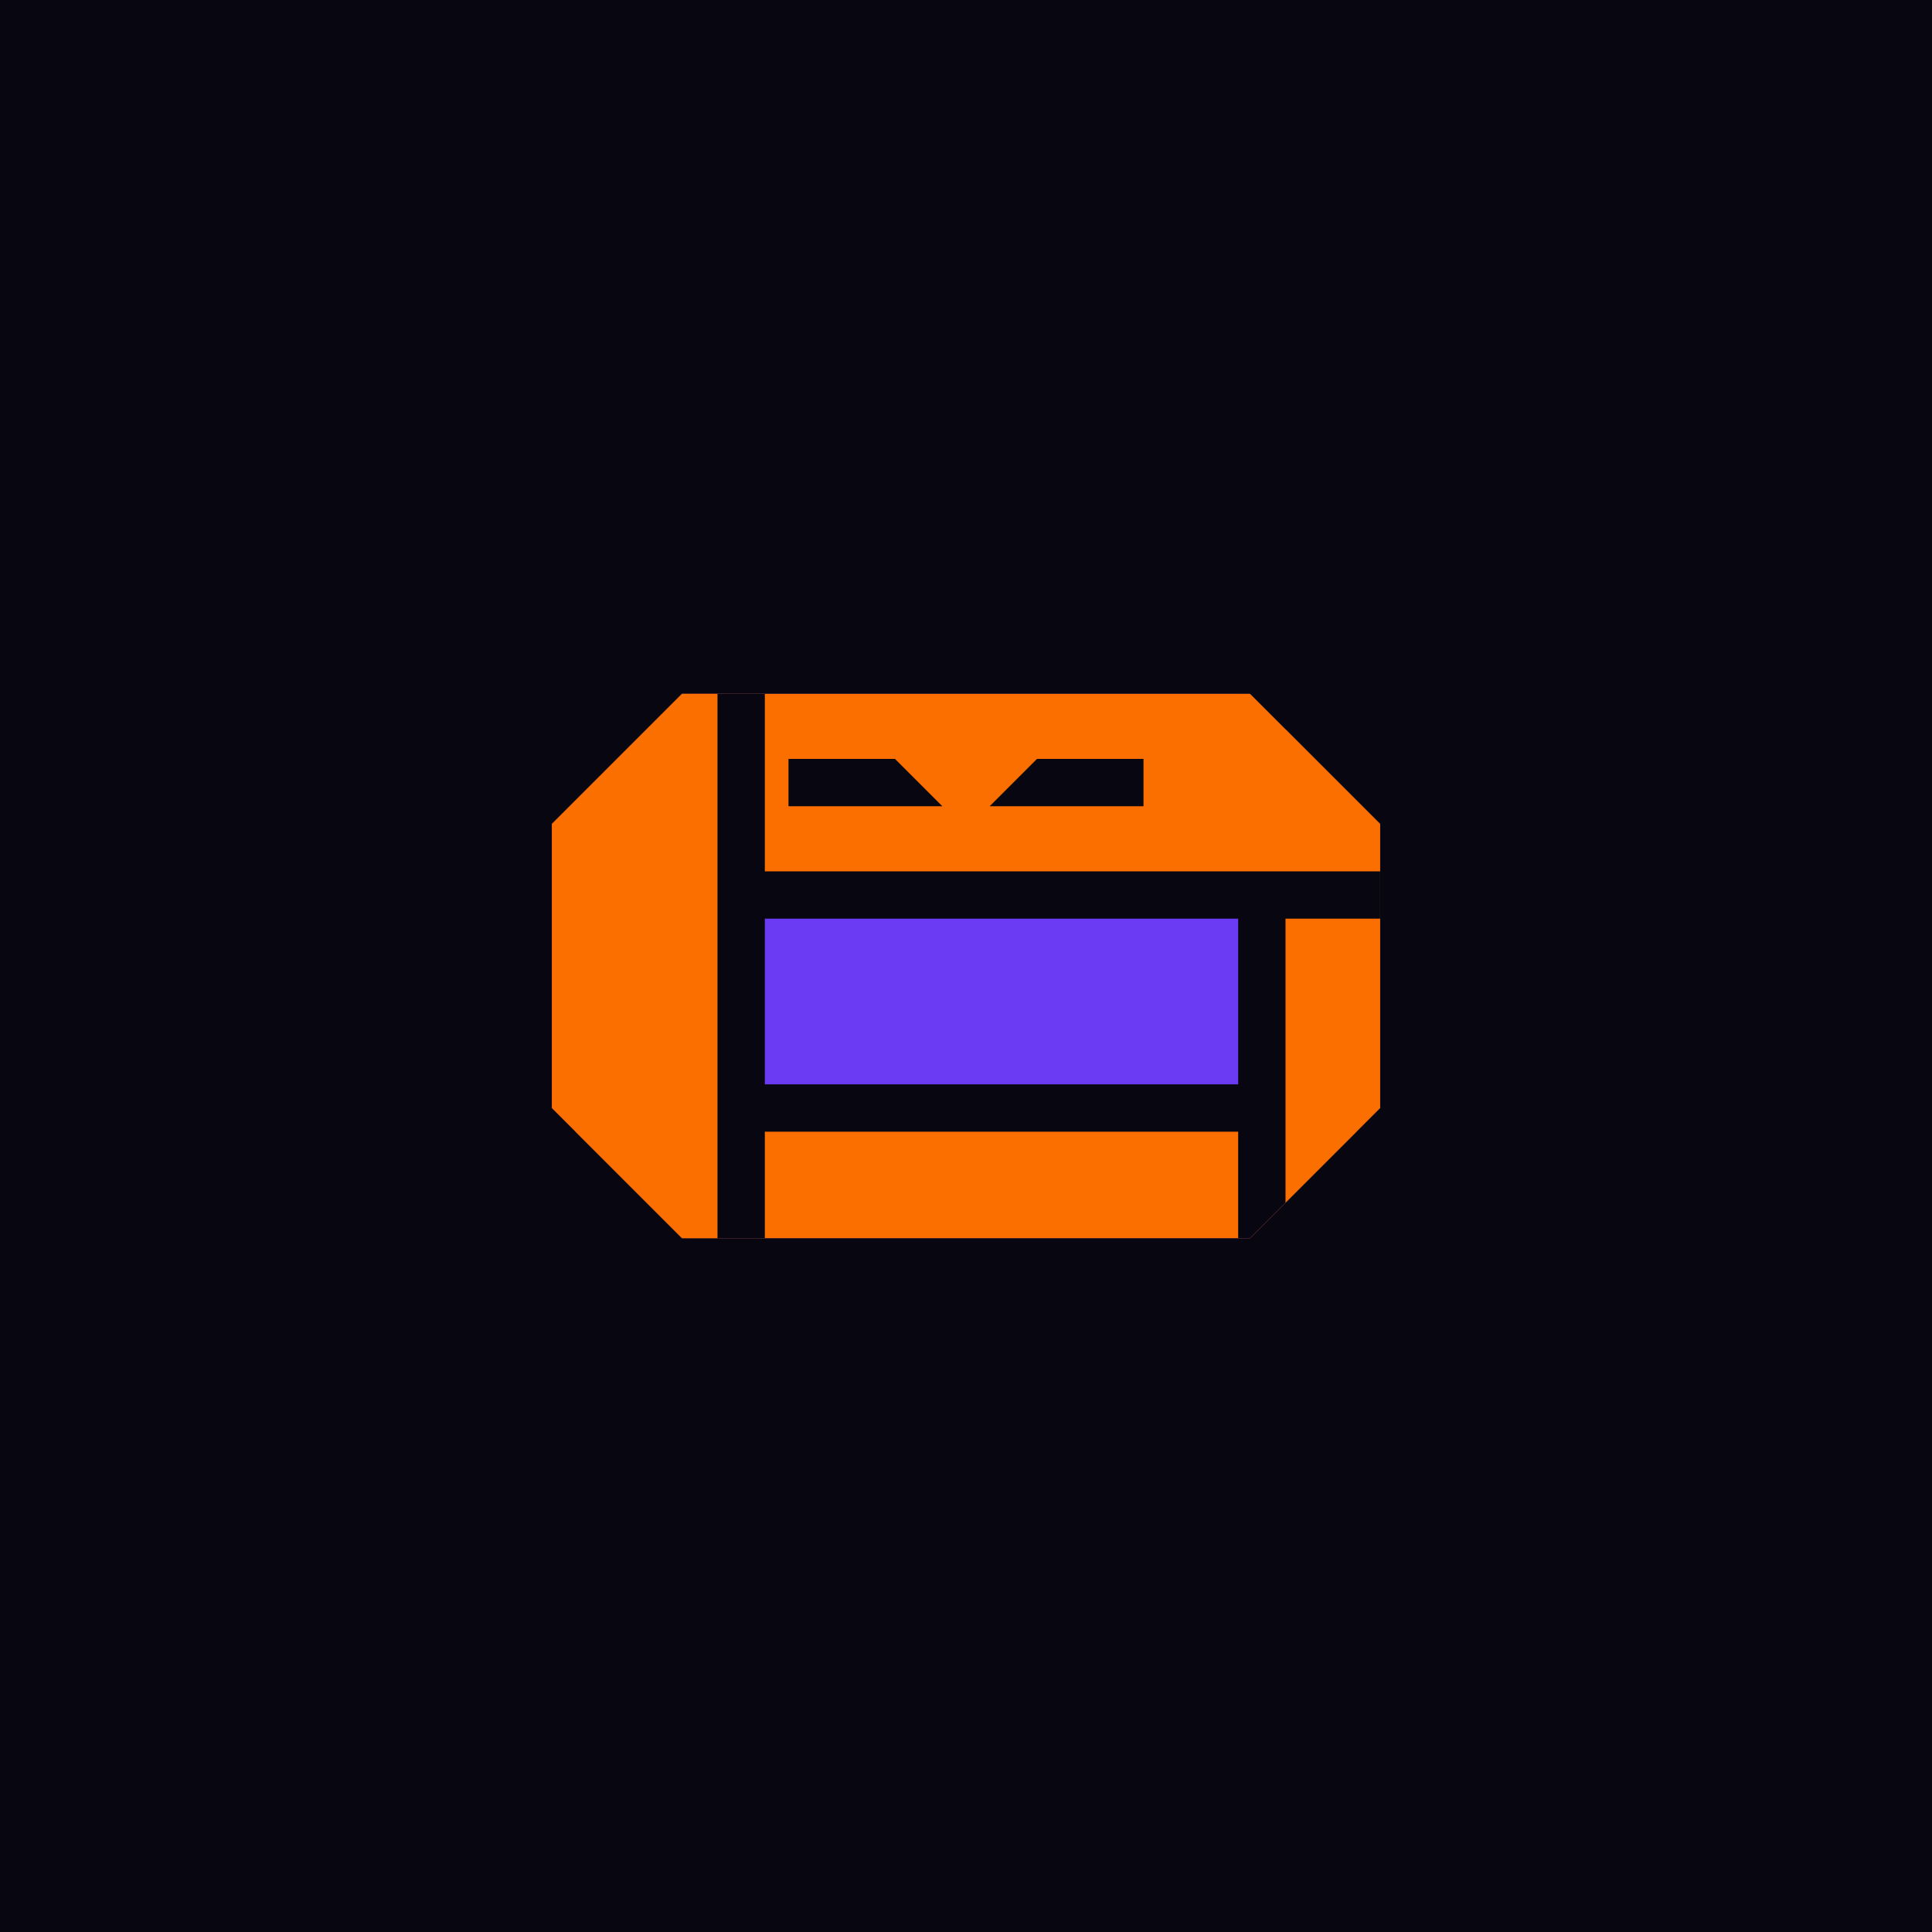
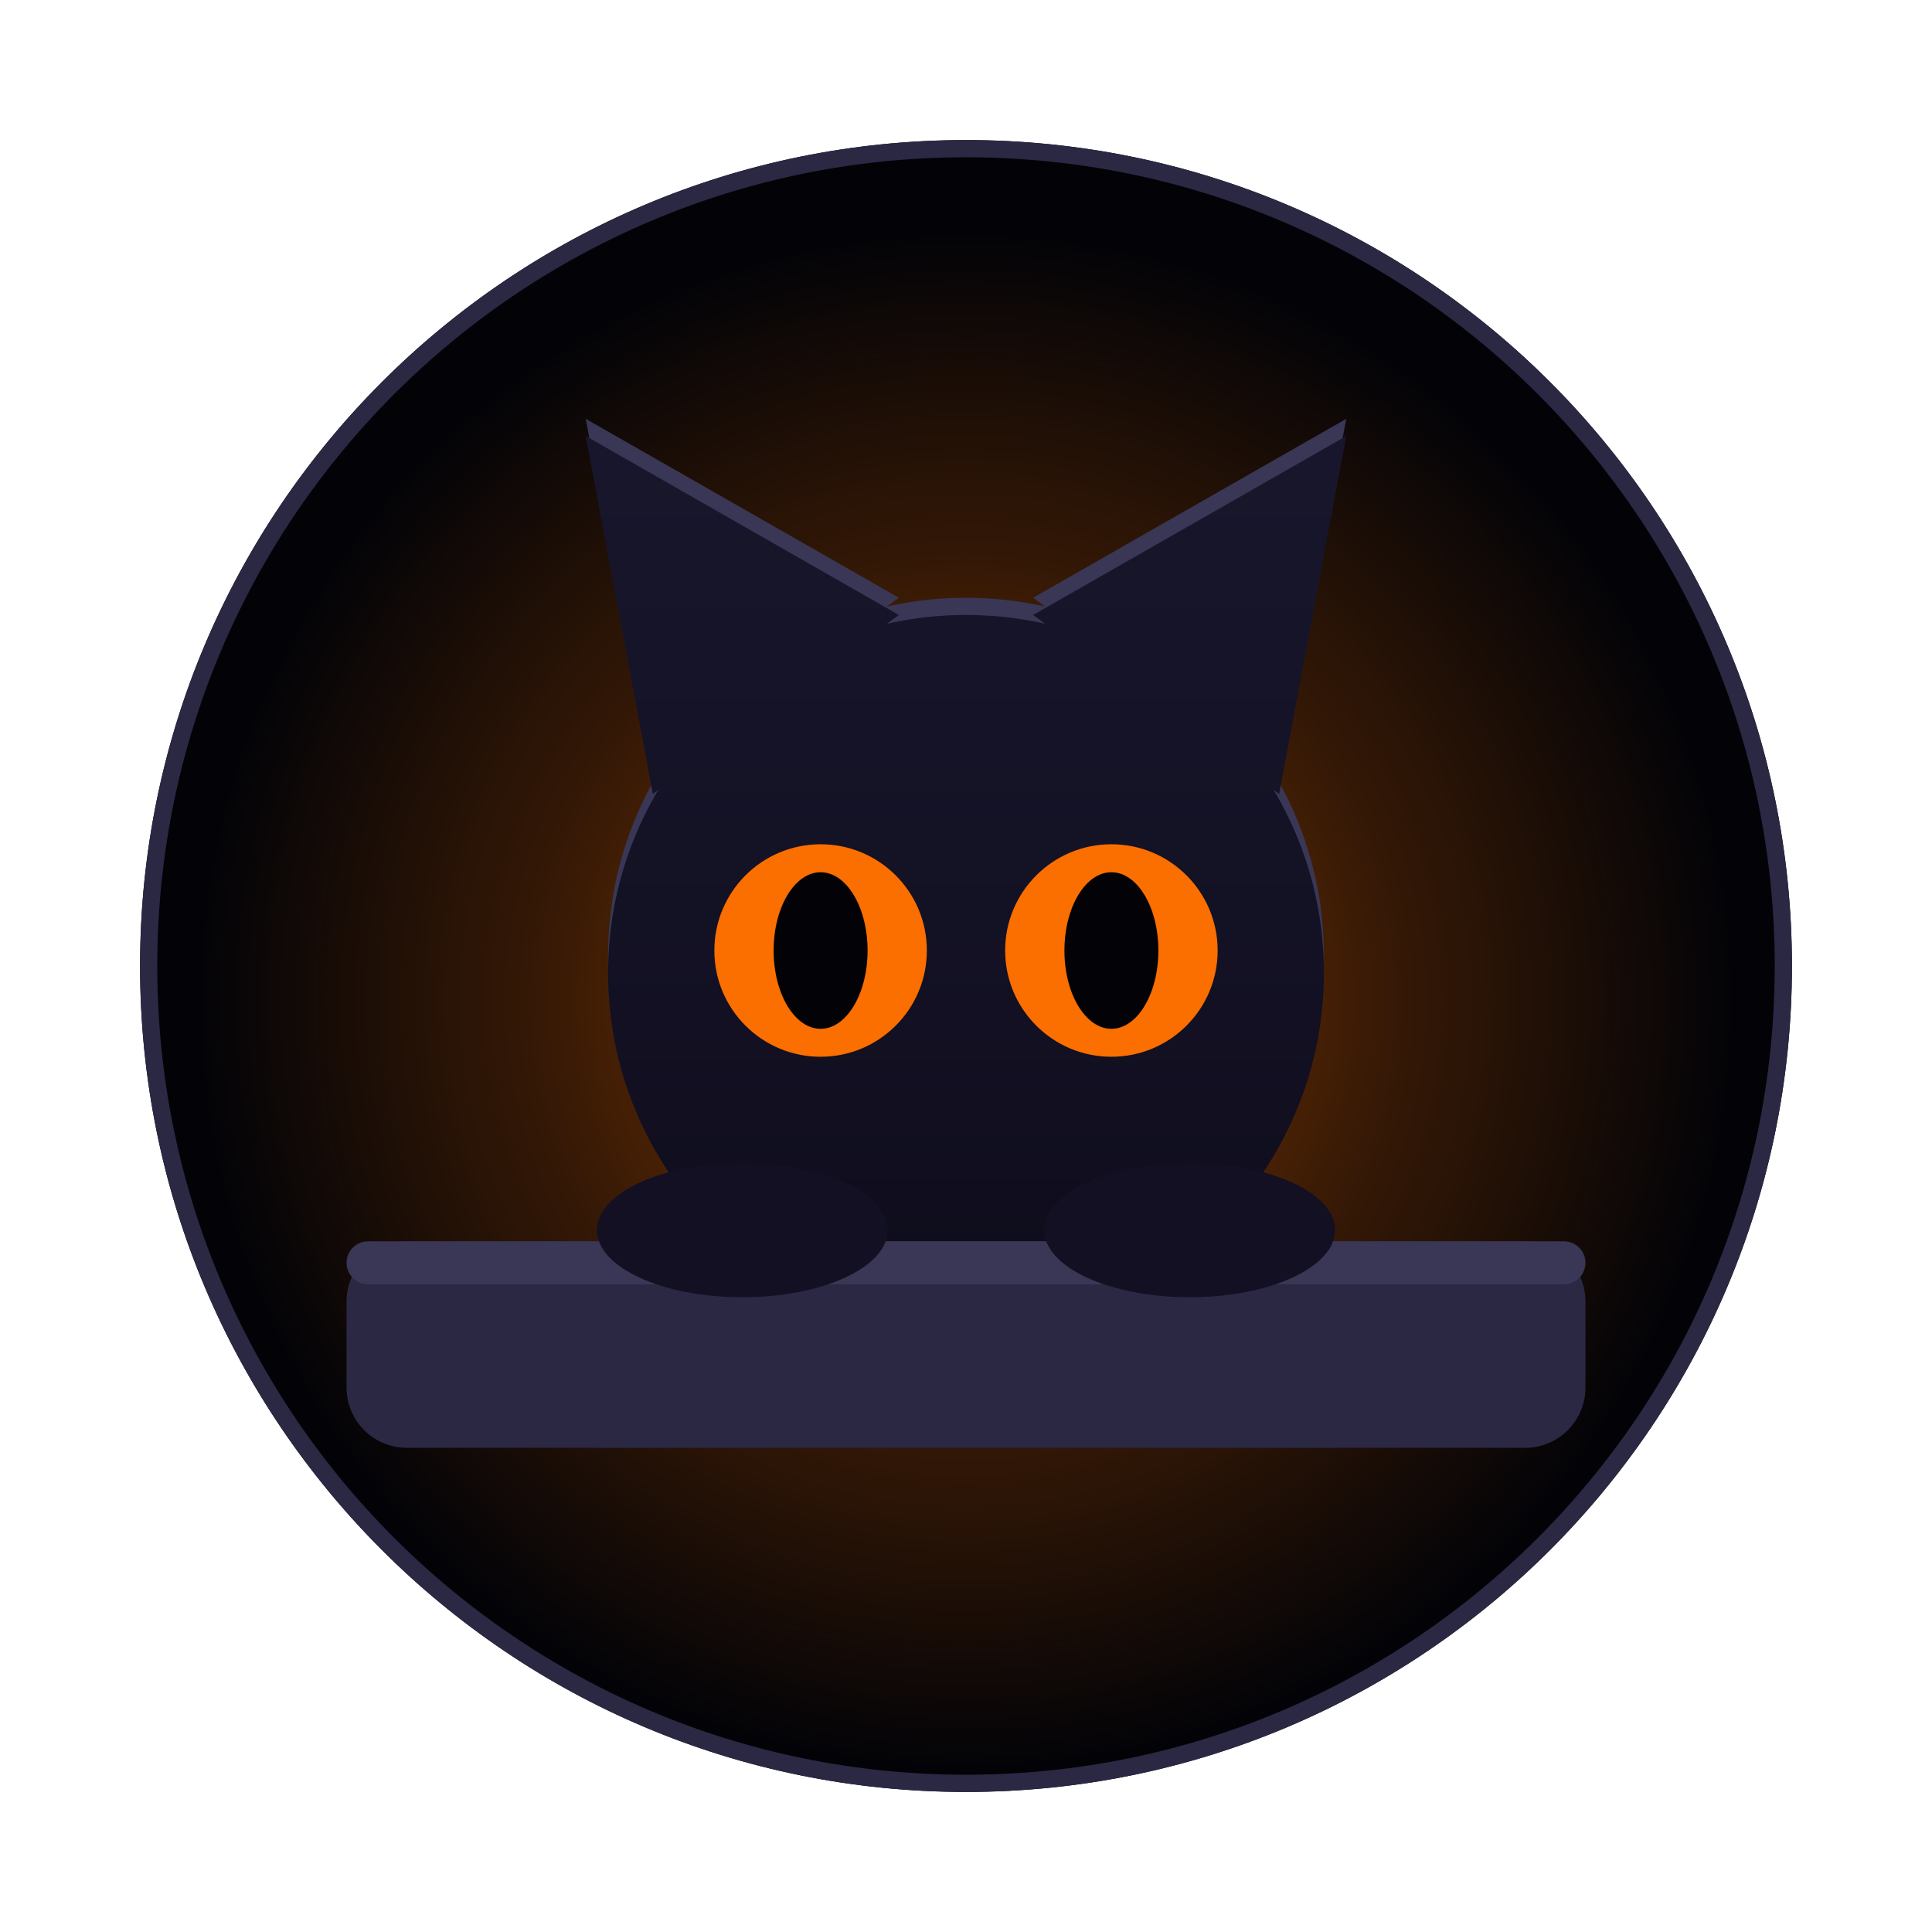
- <svg xmlns="http://www.w3.org/2000/svg" viewBox="0 0 400 400" width="400" height="400" role="img" aria-label="umbra">
+ <svg xmlns="http://www.w3.org/2000/svg" viewBox="-12.28 -12.28 224.56 224.56" width="400" height="400">
  <defs>
-     <clipPath id="form">
-       <path d="M141.2 143.65 H258.8 L285.75 170.6 V229.4 L258.8 256.35 H141.2 L114.25 229.4 V170.6 Z" />
+     <linearGradient id="fur" gradientUnits="userSpaceOnUse" x1="0" y1="30" x2="0" y2="180">
+       <stop offset="0" stop-color="#1c1a32" />
+       <stop offset=".55" stop-color="#121022" />
+       <stop offset="1" stop-color="#080711" />
+     </linearGradient>
+     <radialGradient id="glow-r2-a">
+       <stop offset="0" stop-color="#fb6e00" stop-opacity="0.55" />
+       <stop offset=".55" stop-color="#fb6e00" stop-opacity="0.21" />
+       <stop offset="1" stop-color="#fb6e00" stop-opacity="0" />
+     </radialGradient>
+   </defs>
+   <defs>
+     <clipPath id="coin-r2-a">
+       <circle cx="100" cy="100" r="96" />
    </clipPath>
+     <g id="sil-r2-a">
+       <g transform="translate(100 132) scale(1.3) translate(-100 -132)">
+         <circle cx="100" cy="108" r="32" stroke="none" />
+         <path d="M72 92L66 60L94 76Z M128 92L134 60L106 76Z" stroke="none" />
+       </g>
+     </g>
  </defs>
-   <rect width="400" height="400" fill="#080711" />
-   <path d="M141.2 143.65 H258.8 L285.75 170.6 V229.4 L258.8 256.35 H141.2 L114.25 229.4 V170.6 Z" fill="#6a3bf2" />
-   <g clip-path="url(#form)">
-     <rect x="104.45" y="224.5" width="191.1" height="41.65" fill="#080711" />
-     <rect x="114.25" y="234.3" width="171.5" height="22.05" fill="#fb6e00" />
-     <rect x="256.35" y="133.85" width="39.2" height="132.3" fill="#080711" />
-     <rect x="266.15" y="143.65" width="19.6" height="112.7" fill="#fb6e00" />
-     <rect x="104.45" y="133.85" width="191.1" height="56.35" fill="#080711" />
-     <rect x="114.25" y="143.65" width="171.5" height="36.75" fill="#fb6e00" />
-     <rect x="104.45" y="133.85" width="53.9" height="132.3" fill="#080711" />
-     <rect x="114.25" y="143.65" width="34.3" height="112.7" fill="#fb6e00" />
-     <path d="M163.25 157.125 H185.3 L195.1 166.925 H163.25 Z" fill="#080711" />
-     <path d="M236.75 157.125 H214.7 L204.9 166.925 H236.75 Z" fill="#080711" />
+   <circle cx="100" cy="100" r="96" fill="#030307" />
+   <g clip-path="url(#coin-r2-a)">
+     <circle cx="100" cy="104" r="90" fill="url(#glow-r2-a)" />
+     <use href="#sil-r2-a" fill="#393755" stroke="#393755" transform="translate(0 -2)" />
+     <use href="#sil-r2-a" fill="url(#fur)" stroke="url(#fur)" />
+     <rect x="28" y="132" width="144" height="24" rx="7" fill="#2b2844" />
+     <rect x="28" y="132" width="144" height="5" rx="2.5" fill="#393755" />
+     <g transform="translate(100 132) scale(1.3) translate(-100 -132)">
+       <ellipse cx="80" cy="131" rx="13" ry="6" fill="#121022" />
+       <ellipse cx="120" cy="131" rx="13" ry="6" fill="#121022" />
+     </g>
+     <g transform="translate(100 132) scale(1.3) translate(-100 -132)">
+       <circle cx="87" cy="106" r="9.5" fill="#fb6e00" />
+       <ellipse cx="87" cy="106" rx="4.2" ry="7" fill="#030307" />
+       <circle cx="113" cy="106" r="9.5" fill="#fb6e00" />
+       <ellipse cx="113" cy="106" rx="4.2" ry="7" fill="#030307" />
+     </g>
  </g>
+   <circle cx="100" cy="100" r="95" fill="none" stroke="#2b2844" stroke-width="2" />
</svg>
